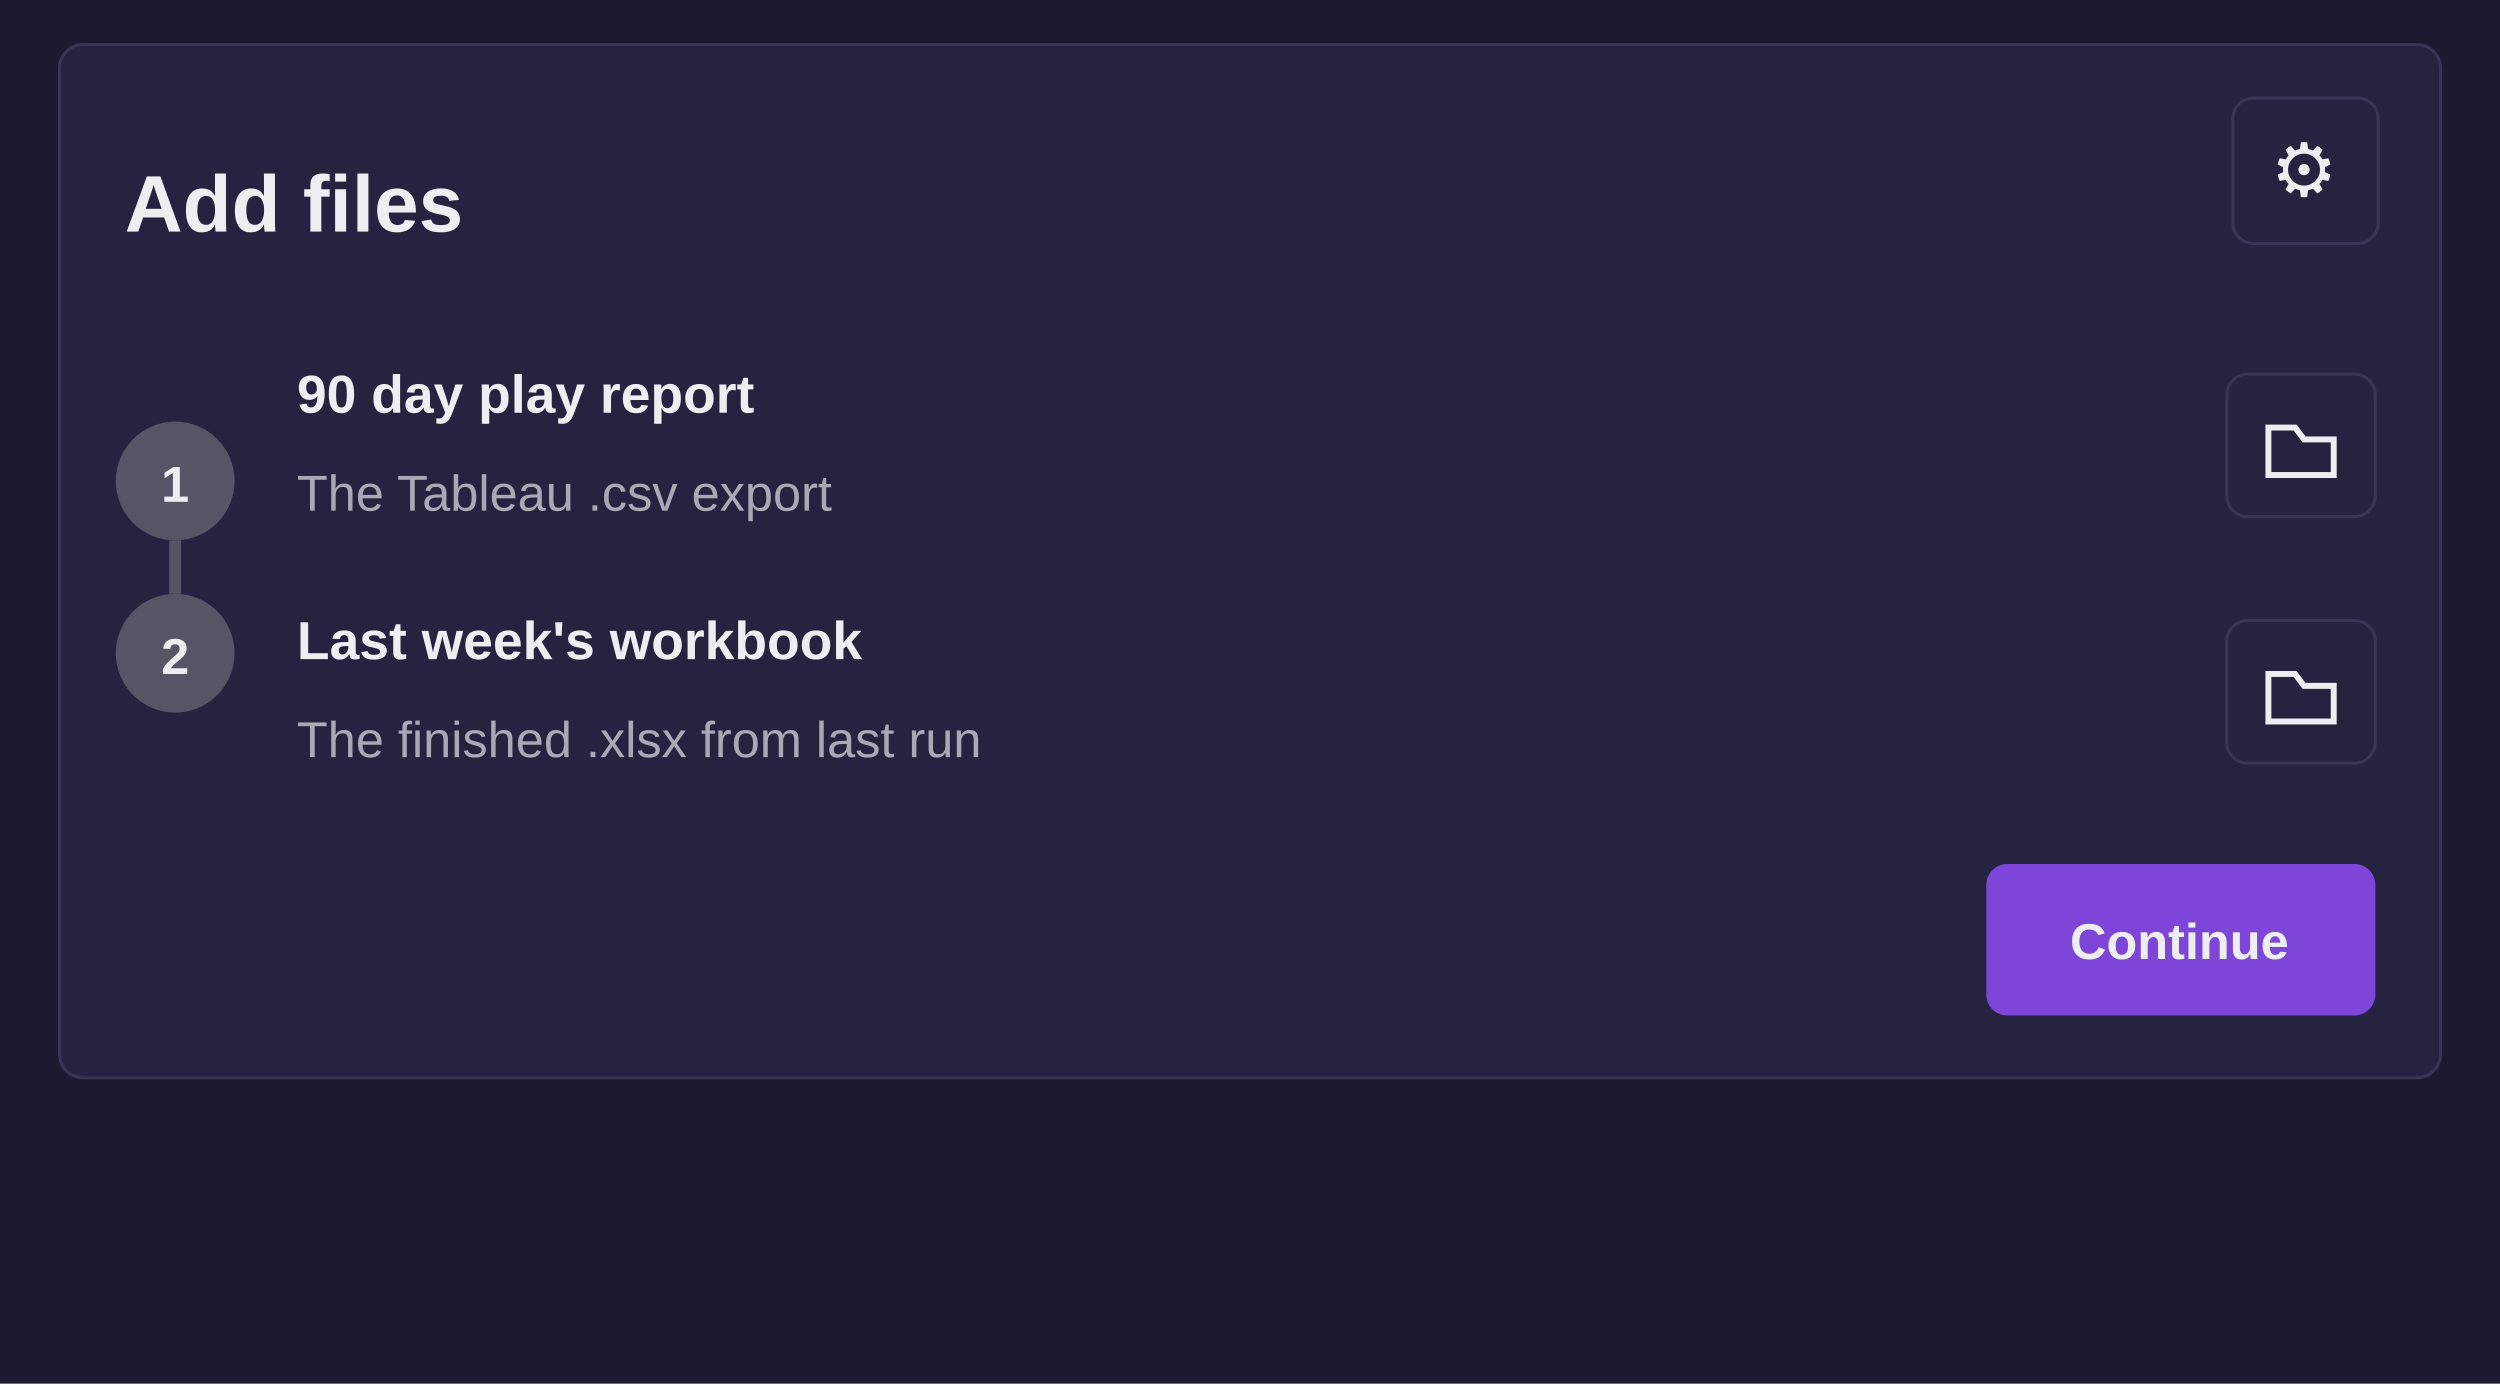
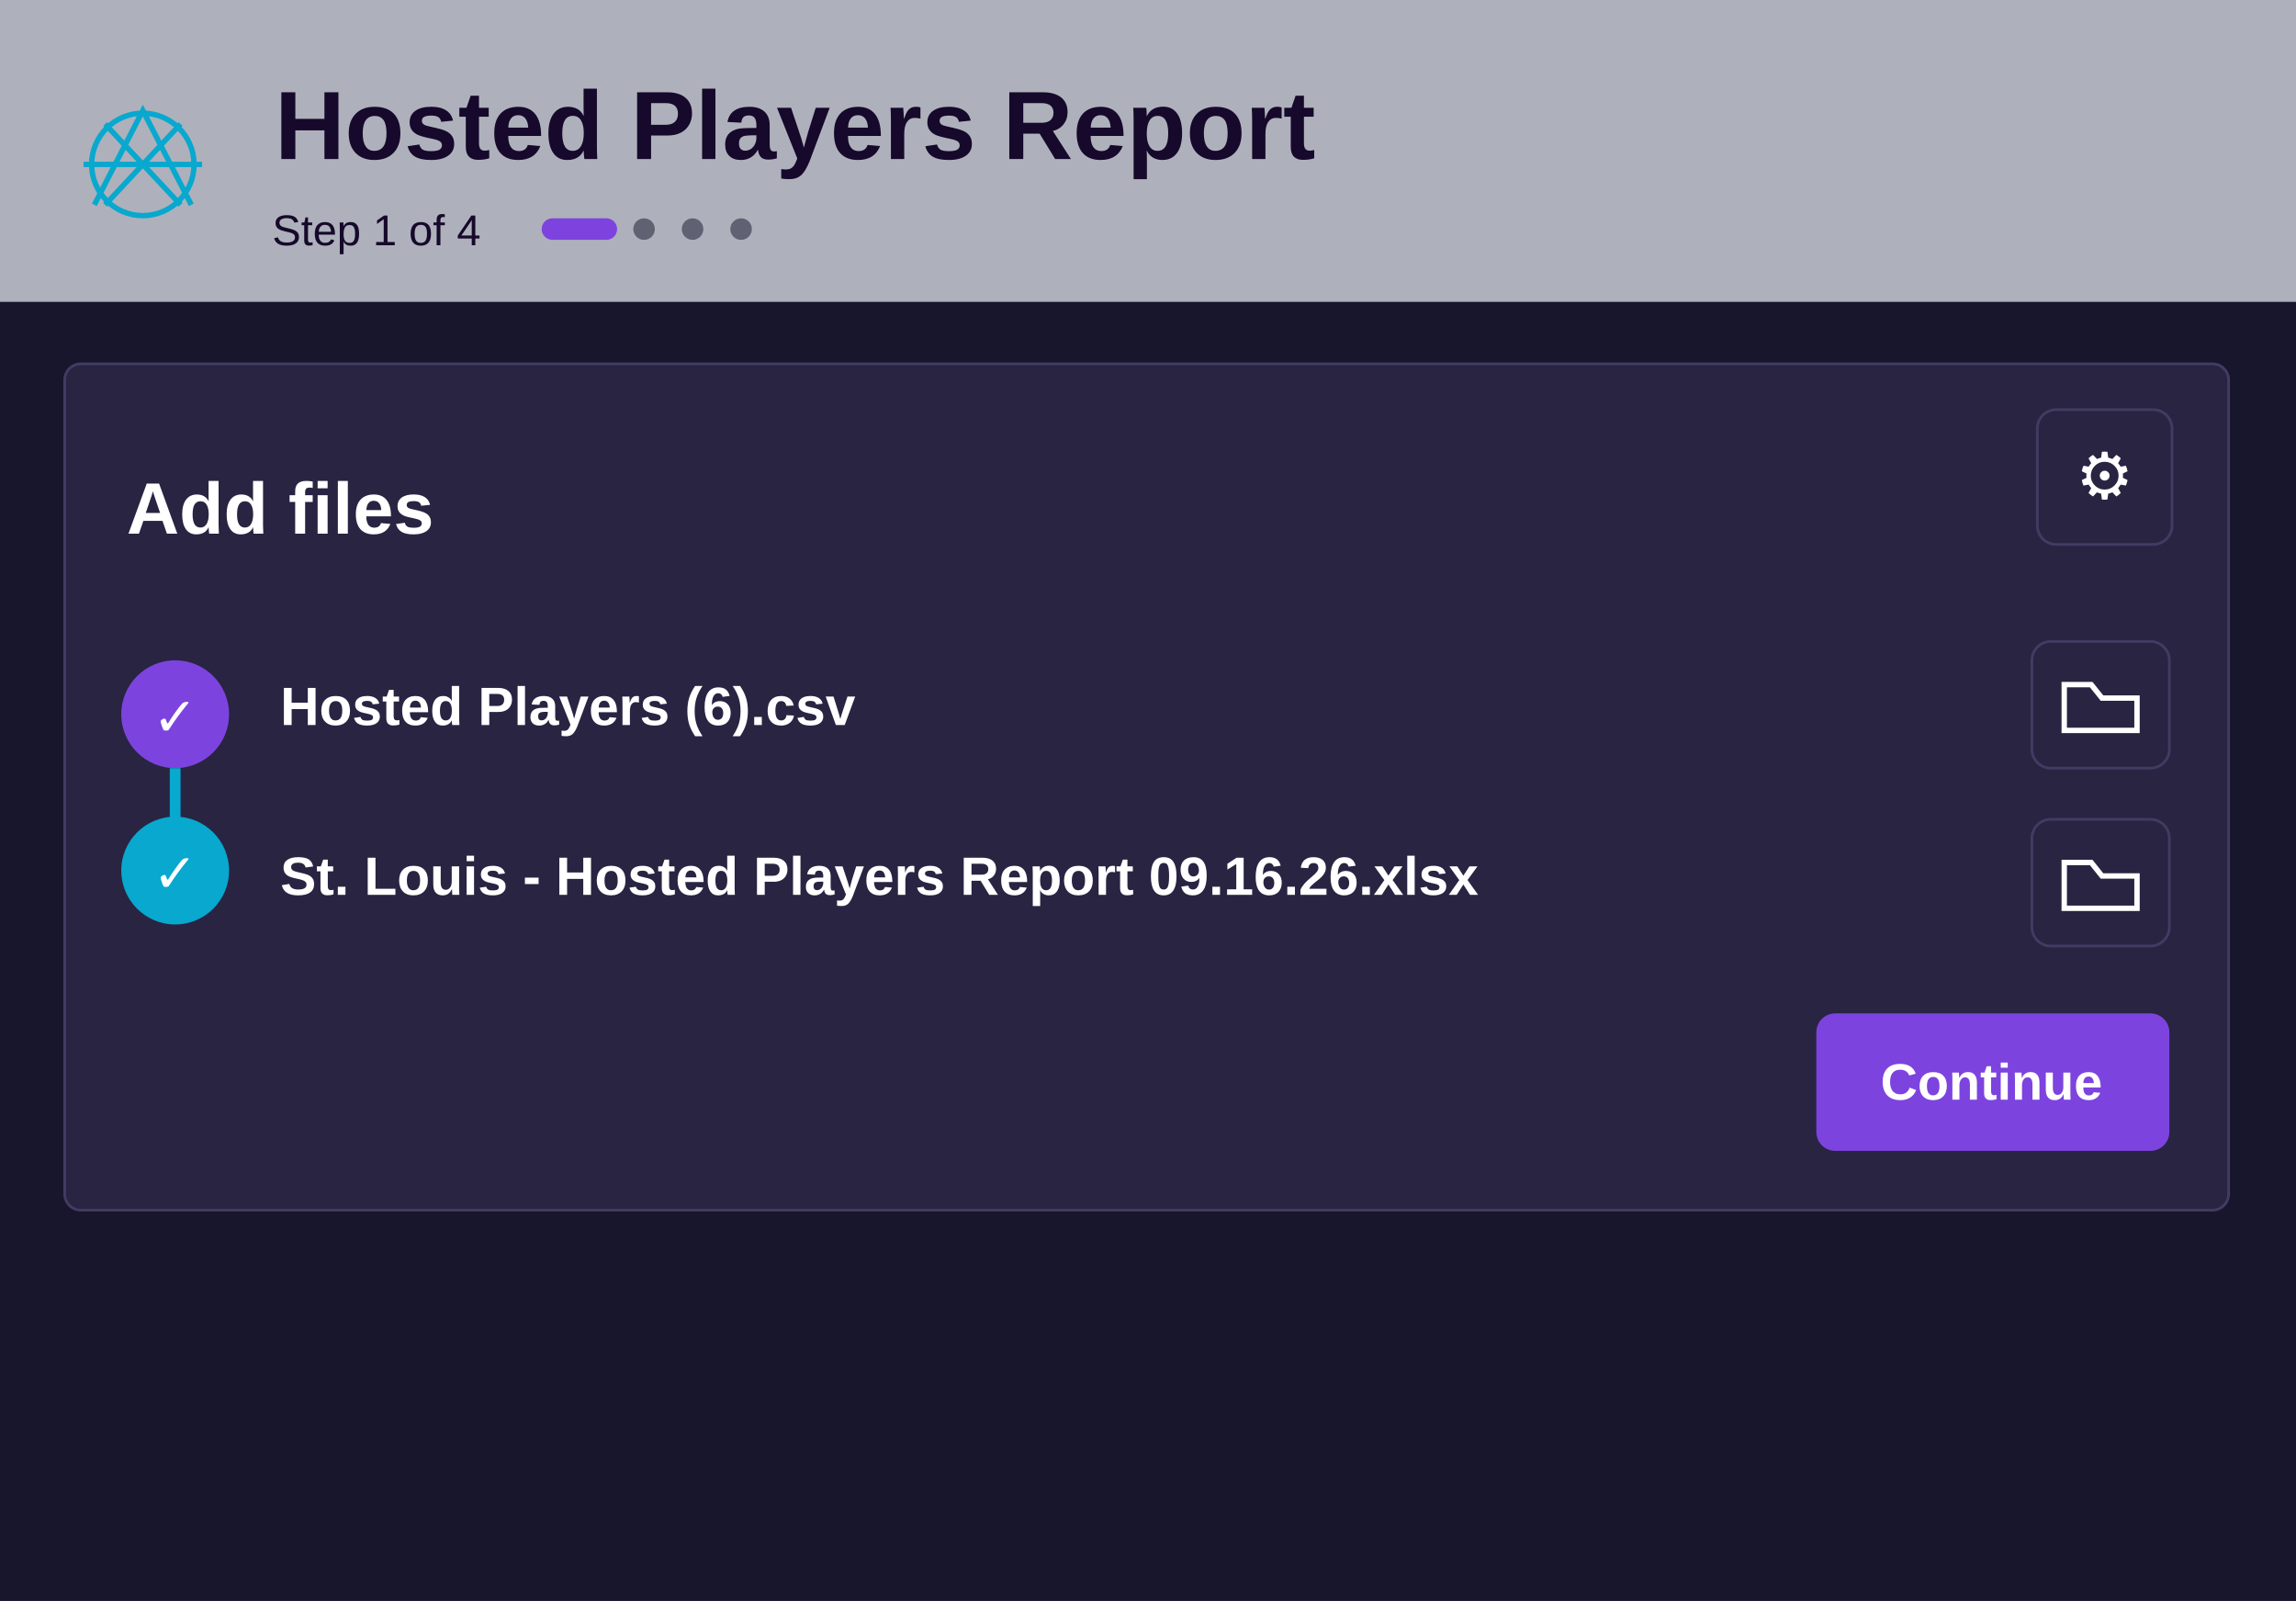
- <svg xmlns="http://www.w3.org/2000/svg" width="842" height="466" viewBox="0 0 842 466">
-   <rect width="842" height="466" fill="#1C1A31" />
-   <style>
- .t{font-family:Segoe UI,Arial,sans-serif;fill:#EDEEF0}.m{font-family:Segoe UI,Arial,sans-serif;fill:#A7A9B4}.b{font-family:Segoe UI,Arial,sans-serif;font-weight:700;fill:#EDEEF0}
- </style>
-   <rect x="20" y="15" width="802" height="348" rx="8" fill="#262340" stroke="#3A3556" />
-   <text x="42" y="78" class="b" font-size="27">Add files</text>
-   <rect x="752" y="33" width="49" height="49" rx="7" fill="#262340" stroke="#3A3556" />
-   <text x="776" y="66" text-anchor="middle" class="t" font-size="25">⚙</text>
-   <circle cx="59" cy="162" r="20" fill="#555565" />
-   <text x="59" y="169" text-anchor="middle" class="b" font-size="17">1</text>
-   <line x1="59" y1="182" x2="59" y2="200" stroke="#555565" stroke-width="4" />
-   <circle cx="59" cy="220" r="20" fill="#555565" />
-   <text x="59" y="227" text-anchor="middle" class="b" font-size="17">2</text>
-   <text x="100" y="139" class="b" font-size="18">90 day play report</text>
-   <text x="100" y="172" class="m" font-size="17">The Tableau .csv export</text>
-   <text x="100" y="222" class="b" font-size="18">Last week's workbook</text>
-   <text x="100" y="255" class="m" font-size="17">The finished .xlsx from last run</text>
-   <rect x="750" y="126" width="50" height="48" rx="7" fill="#262340" stroke="#3A3556" />
-   <path d="M764 144h9l3 4h10v12h-22z" fill="none" stroke="#EDEEF0" stroke-width="2" />
-   <rect x="750" y="209" width="50" height="48" rx="7" fill="#262340" stroke="#3A3556" />
-   <path d="M764 227h9l3 4h10v12h-22z" fill="none" stroke="#EDEEF0" stroke-width="2" />
-   <rect x="669" y="291" width="131" height="51" rx="7" fill="#7E46D8" />
-   <text x="734" y="323" text-anchor="middle" class="b" font-size="17">Continue</text>
+ <svg xmlns="http://www.w3.org/2000/svg" width="852" height="594" viewBox="0 0 852 594">
+   <style>.t{font-family:Segoe UI,Arial,sans-serif}.w{fill:#fff}.dark{fill:#17162c}.card{fill:#282442}.head{fill:#aeb1bb}.ink{fill:#16092b}.purple{fill:#7d43df}.teal{fill:#08a8cf}</style>
+   <rect width="852" height="594" class="dark" />
+   <rect width="852" height="112" class="head" />
+   <g transform="translate(25,34)" fill="none" stroke="#08a8cf" stroke-width="2">
+     <circle cx="28" cy="27" r="19" />
+     <path d="M10 42L28 7l18 35M6 27h44M14 12l28 30M42 12L14 42" />
+   </g>
+   <text x="102" y="59" class="t ink" font-size="36" font-weight="700">Hosted Players Report</text>
+   <text x="101" y="91" class="t ink" font-size="16">Step 1 of 4</text>
+   <rect x="201" y="81" width="28" height="8" rx="4" fill="#7d43df" />
+   <circle cx="239" cy="85" r="4" fill="#606172" />
+   <circle cx="257" cy="85" r="4" fill="#606172" />
+   <circle cx="275" cy="85" r="4" fill="#606172" />
+   <rect x="24" y="135" width="803" height="314" rx="6" class="card" stroke="#433b62" />
+   <text x="47" y="198" class="t w" font-size="27" font-weight="600">Add files</text>
+   <rect x="756" y="152" width="50" height="50" rx="7" fill="#282442" stroke="#433b62" />
+   <text x="781" y="185" text-anchor="middle" class="t w" font-size="24">⚙</text>
+   <circle cx="65" cy="265" r="20" class="purple" />
+   <text x="65" y="273" text-anchor="middle" class="t w" font-size="20" font-weight="700">✓</text>
+   <line x1="65" y1="285" x2="65" y2="304" stroke="#08a8cf" stroke-width="4" />
+   <circle cx="65" cy="323" r="20" fill="#08a8cf" />
+   <text x="65" y="331" text-anchor="middle" class="t w" font-size="20" font-weight="700">✓</text>
+   <text x="104" y="269" class="t w" font-size="20" font-weight="700">Hosted Players (6).csv</text>
+   <text x="104" y="332" class="t w" font-size="20" font-weight="700">St. Louis - Hosted Players Report 09.16.26.xlsx</text>
+   <rect x="754" y="238" width="51" height="47" rx="7" fill="#282442" stroke="#433b62" />
+   <path d="M766 254h10l4 5h13v12h-27z" fill="none" stroke="#fff" stroke-width="2" />
+   <rect x="754" y="304" width="51" height="47" rx="7" fill="#282442" stroke="#433b62" />
+   <path d="M766 320h10l4 5h13v12h-27z" fill="none" stroke="#fff" stroke-width="2" />
+   <rect x="674" y="376" width="131" height="51" rx="7" class="purple" />
+   <text x="739" y="408" text-anchor="middle" class="t w" font-size="19" font-weight="700">Continue</text>
</svg>
